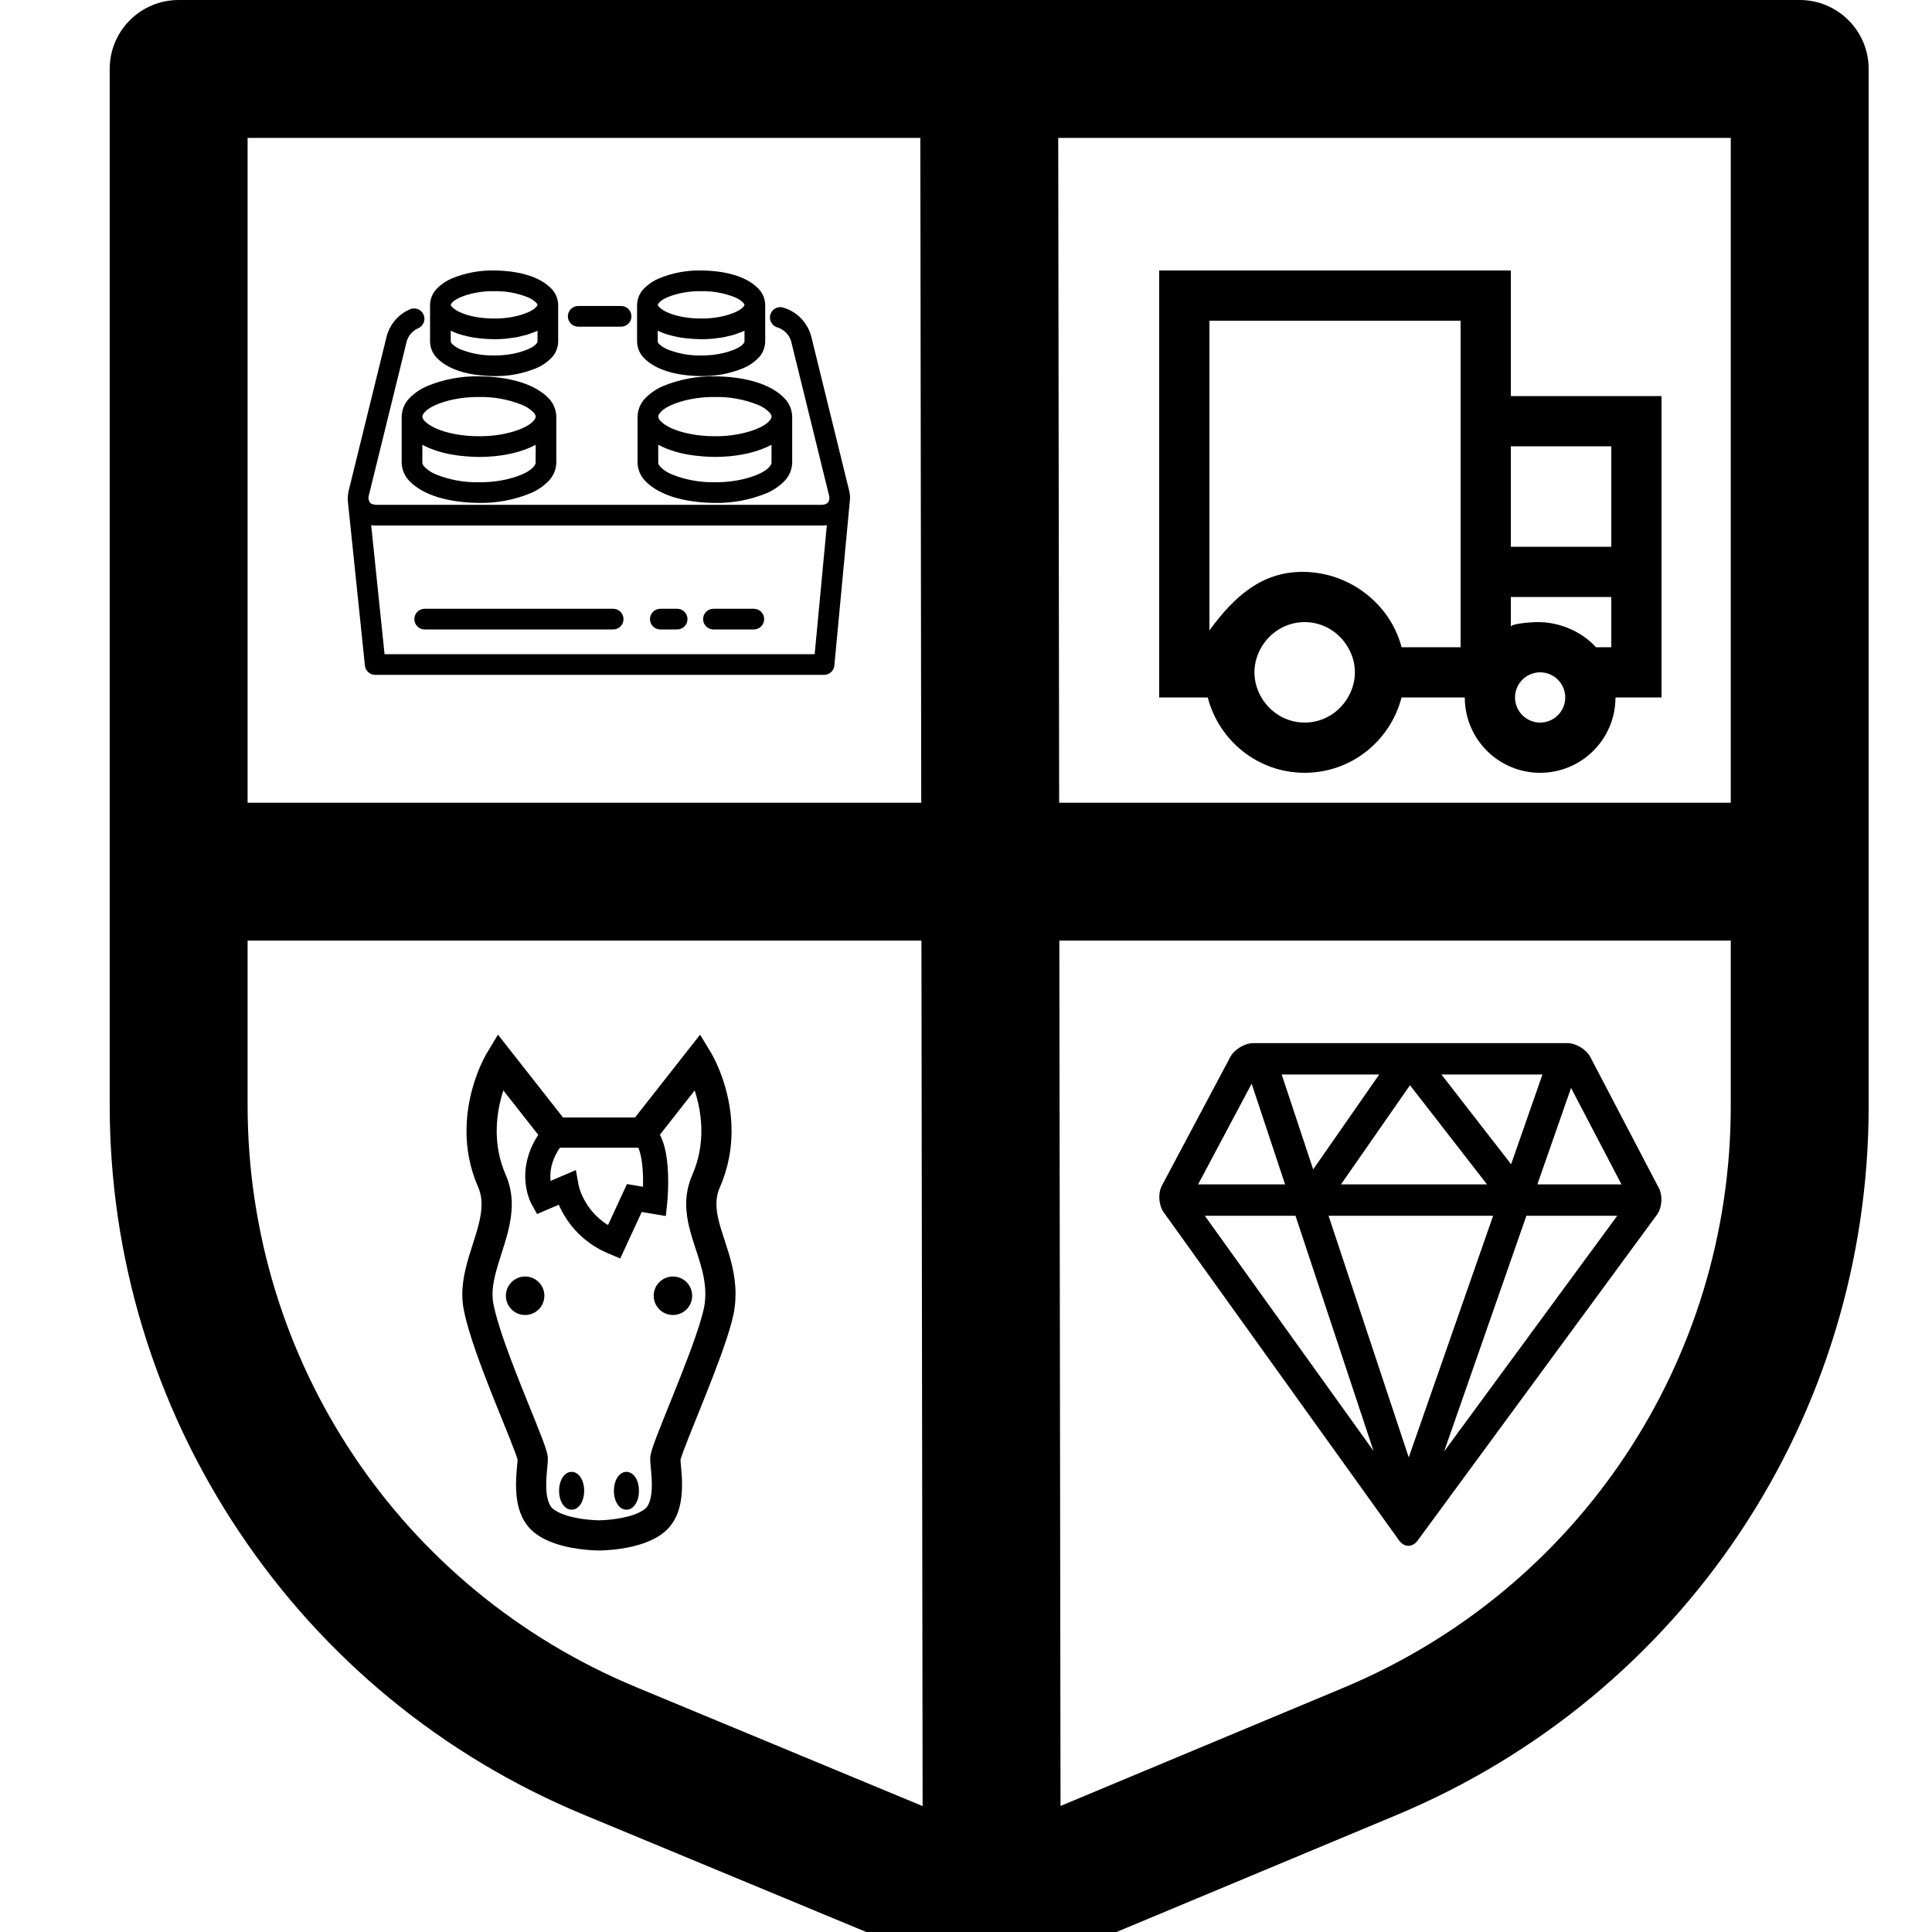
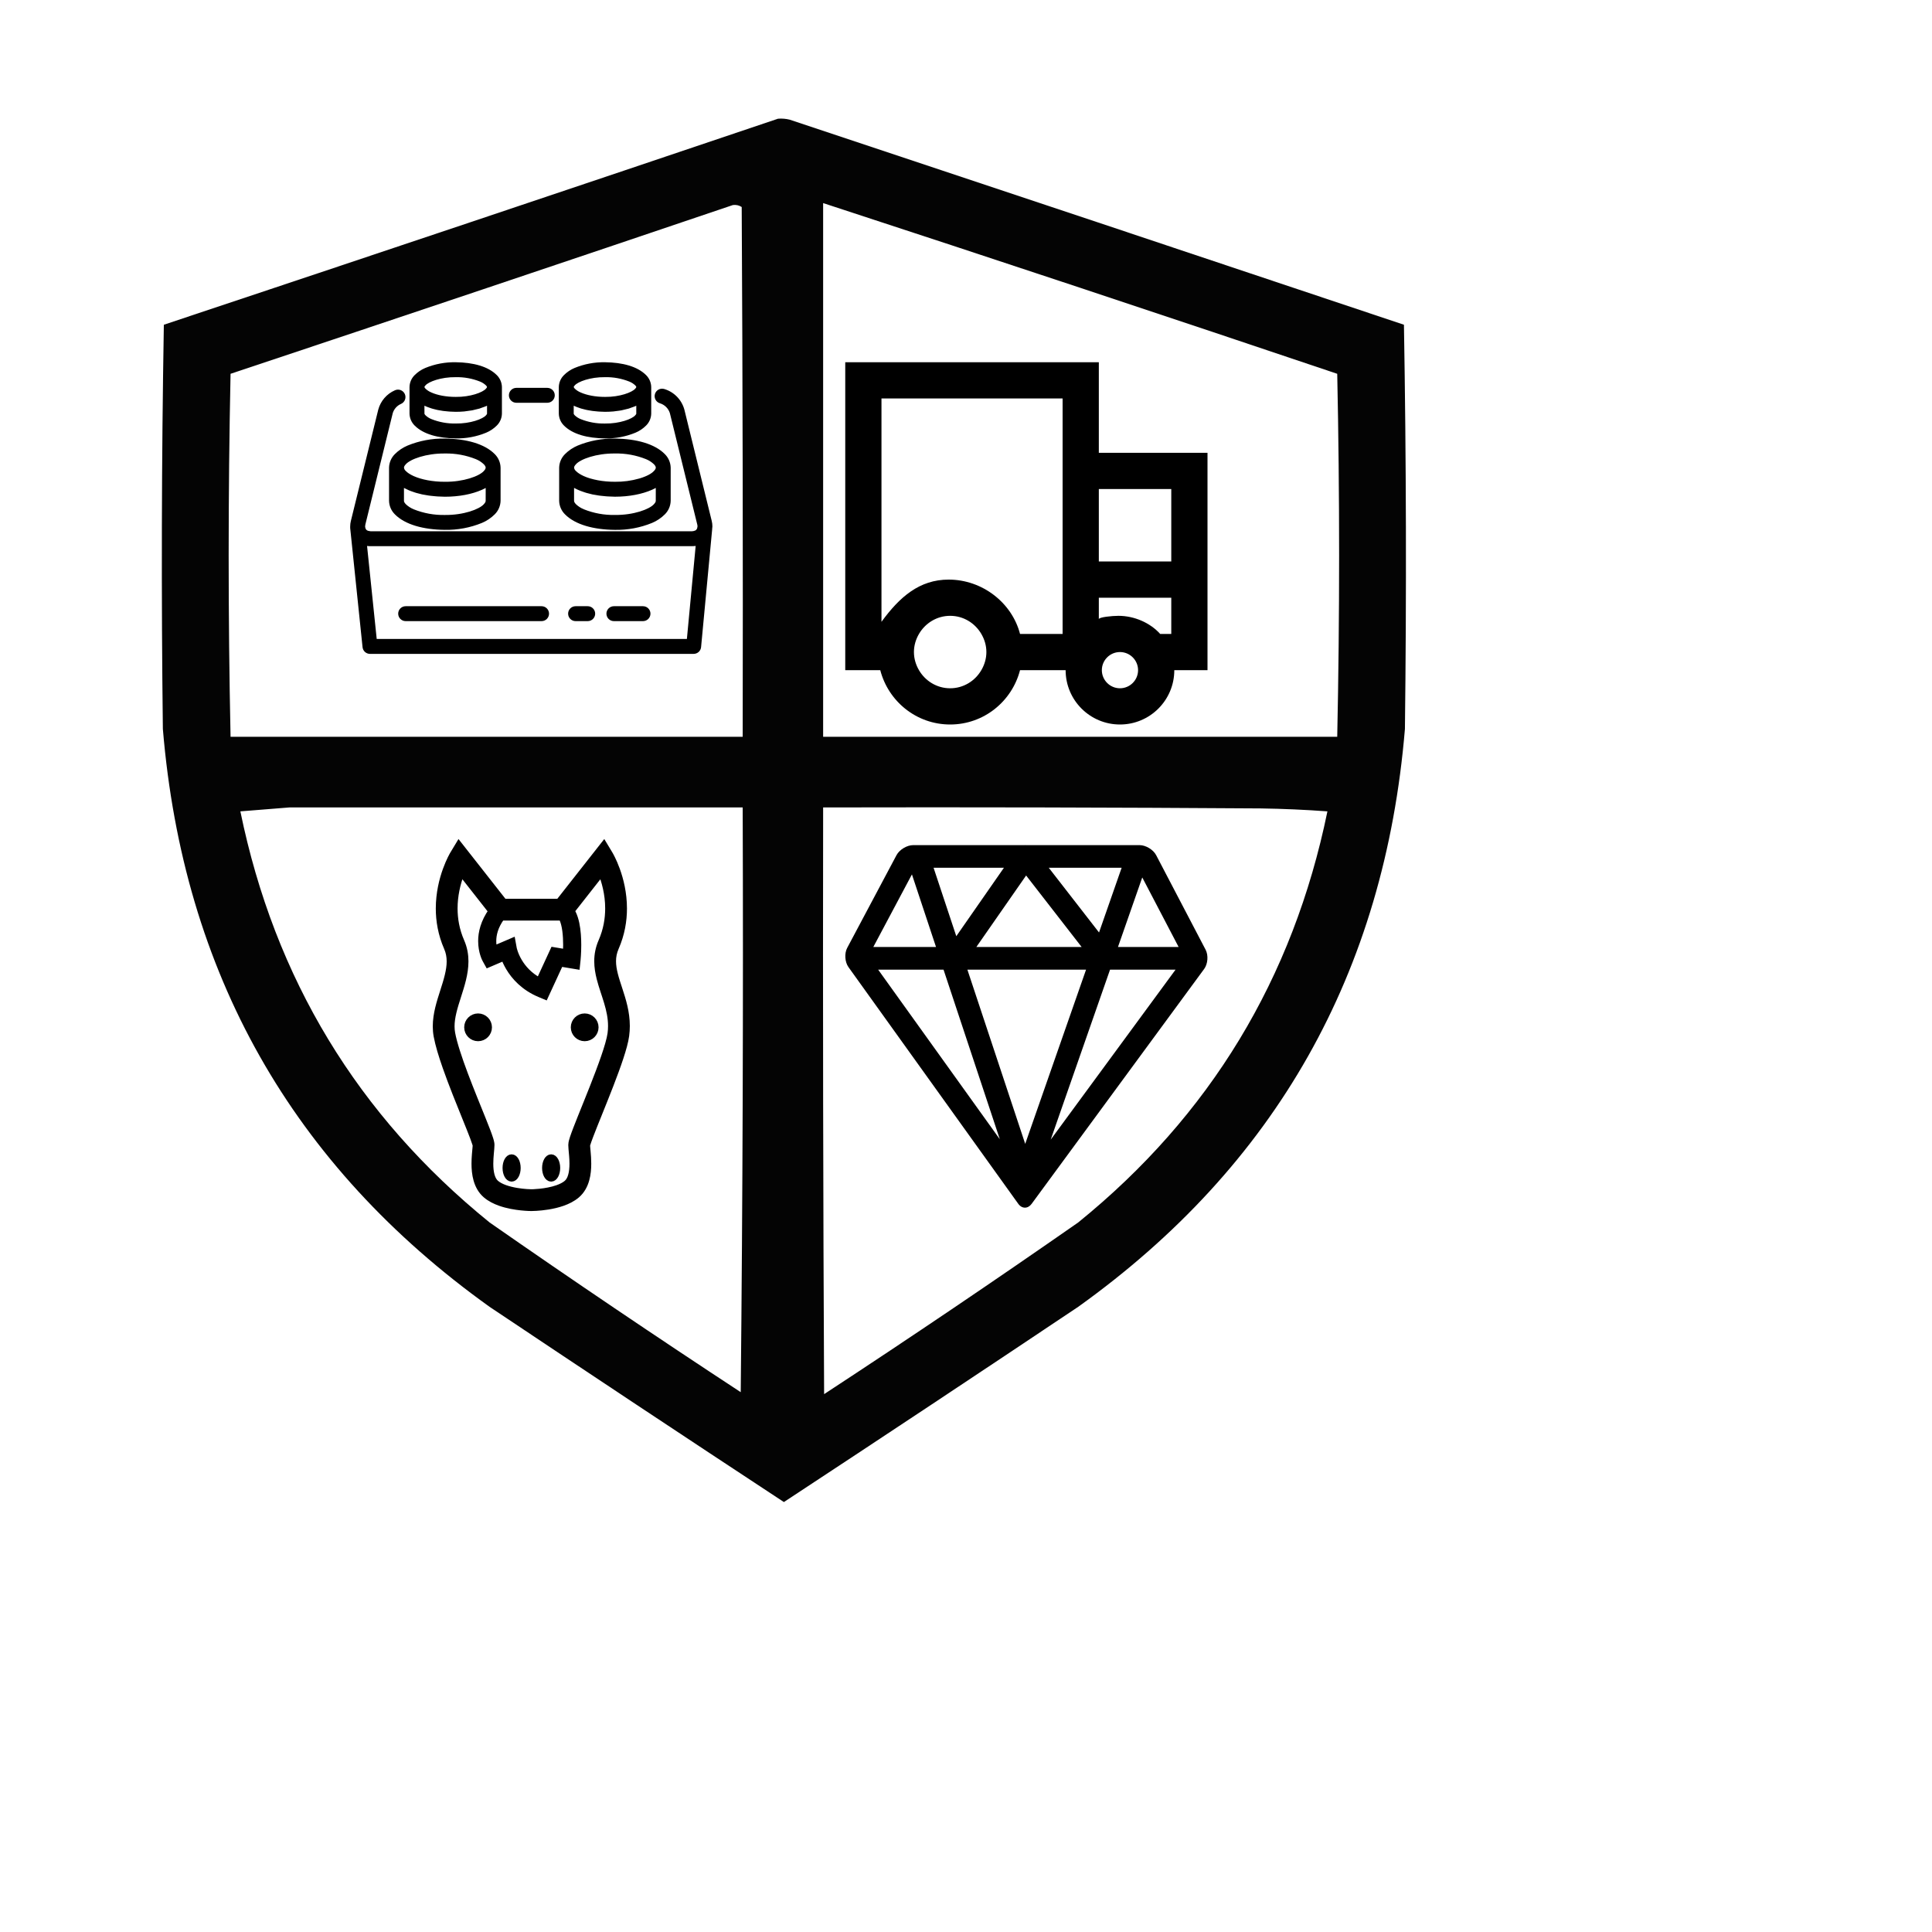
- <svg xmlns="http://www.w3.org/2000/svg" width="500" height="500">
-   <g>
-     <g>
-       <path d="M465.764,0H46.236c-9.855,0-17.845,7.99-17.845,17.845v268.146c0,39.426,11.572,77.598,33.462,110.389    c21.892,32.79,52.71,58.113,89.123,73.228l98.836,41.028c2.19,0.909,4.517,1.363,6.841,1.363c2.339,0,4.678-0.46,6.877-1.379    l97.897-40.893c74.221-31.003,122.18-103.011,122.18-183.448V17.845C483.609,7.99,475.619,0,465.764,0z M64.08,35.689h174.1    l0.236,172.055H64.08V35.689z M164.66,436.646c-61.1-25.364-100.58-84.5-100.58-150.655v-42.558h174.386l0.307,223.98    L164.66,436.646z M273.869,35.689h174.05v172.055H274.106L273.869,35.689z M447.919,286.28    c0,65.997-39.349,125.079-100.246,150.517l-73.21,30.582l-0.307-223.946h173.764V286.28z" />
+ <svg xmlns="http://www.w3.org/2000/svg" width="800" height="800" style="shape-rendering:geometricPrecision; text-rendering:geometricPrecision; image-rendering:optimizeQuality; fill-rule:evenodd; clip-rule:evenodd">
+   <g transform="scale(0.8125)">
+     <g transform="translate(0, 12)">
+       <path style="opacity:0.981" fill="#000000" d="M 396.5,48.5 C 398.527,48.338 400.527,48.505 402.5,49C 506.87,83.734 611.204,118.568 715.5,153.5C 716.667,222.164 716.833,290.831 716,359.5C 705.643,483.766 650.143,581.932 549.5,654C 499.636,687.363 449.636,720.53 399.5,753.5C 349.364,720.53 299.364,687.363 249.5,654C 148.857,581.932 93.357,483.766 83,359.5C 82.167,290.831 82.333,222.164 83.5,153.5C 188.005,118.665 292.338,83.665 396.5,48.5 Z M 419.5,91.5 C 506.946,120.093 594.279,149.093 681.5,178.5C 682.783,240.172 682.783,301.838 681.5,363.5C 594.167,363.5 506.833,363.5 419.5,363.5C 419.5,272.833 419.5,182.167 419.5,91.5 Z M 373.5,92.5 C 375.144,92.287 376.644,92.62 378,93.5C 378.5,183.499 378.667,273.499 378.5,363.5C 291.5,363.5 204.5,363.5 117.5,363.5C 116.213,301.839 116.213,240.172 117.5,178.5C 203.005,149.999 288.338,121.332 373.5,92.5 Z M 147.5,399.5 C 224.5,399.5 301.5,399.5 378.5,399.5C 378.833,498.836 378.5,598.169 377.5,697.5C 334.423,669.254 291.757,640.421 249.5,611C 182.313,556.558 139.979,486.725 122.5,401.5C 130.99,400.833 139.324,400.167 147.5,399.5 Z M 419.5,399.5 C 493.834,399.333 568.167,399.5 642.5,400C 653.848,400.168 665.181,400.668 676.5,401.5C 659.01,486.732 616.677,556.565 549.5,611C 506.765,640.786 463.599,669.952 420,698.5C 419.5,598.834 419.333,499.167 419.5,399.5 Z" />
    </g>
  </g>
-   <g transform="translate(90,70) scale(1.338054)">
+   <g transform="translate(145,150) scale(1.543909)">
    <path id="Path_28" data-name="Path 28" d="M736.185,530.844h8.3a2,2,0,0,0,0-4h-8.3a2,2,0,0,0,0,4Zm52.4,31.693-7.346-29.879a7.961,7.961,0,0,0-5.392-5.508,2,2,0,0,0-1.155,3.831,4.027,4.027,0,0,1,2.662,2.634l7.348,29.876a2.168,2.168,0,0,1,.066.515,2.242,2.242,0,0,1-.1.51,1.063,1.063,0,0,1-.317.466.446.446,0,0,1-.056.041.744.744,0,0,1-.1.065,2.376,2.376,0,0,1-.9.216h-.012v0h-86.17c-.074-.005-.136-.016-.2-.024a2.687,2.687,0,0,1-.5-.1c-.016-.005-.025-.012-.041-.017a1.38,1.38,0,0,1-.2-.086.867.867,0,0,1-.115-.08.817.817,0,0,1-.067-.049.93.93,0,0,1-.121-.138l-.018-.021a1.172,1.172,0,0,1-.091-.173l-.012-.024a1.374,1.374,0,0,1-.053-.164c-.01-.035-.019-.069-.027-.106-.006-.02-.01-.043-.014-.063-.013-.081-.025-.165-.035-.256a2.23,2.23,0,0,1,.068-.513l7.348-29.878a3.972,3.972,0,0,1,2.221-2.468,2,2,0,0,0-1.627-3.655,7.905,7.905,0,0,0-4.477,5.168L691.8,562.535a6.152,6.152,0,0,0-.184,1.469c0,.009,0,.018,0,.027a1.949,1.949,0,0,0,0,.418l3.316,31.948a2,2,0,0,0,1.989,1.792h86.814a2,2,0,0,0,1.992-1.812l2.967-31.54c0-.037,0-.072,0-.108a5.308,5.308,0,0,0,.068-.723A6.144,6.144,0,0,0,788.586,562.537Zm-6.664,31.653H698.73l-2.589-24.948a5.473,5.473,0,0,0,.97.063h86.2c.027,0,.052-.007.078-.007a5.52,5.52,0,0,0,.886-.061Zm-62-53.788a20.445,20.445,0,0,0,8.164-1.535,8.934,8.934,0,0,0,2.863-1.927,4.643,4.643,0,0,0,1.363-3.182v-2.5l0-4.6c0-.013,0-.025,0-.039a4.635,4.635,0,0,0-1.363-3.182c-2.347-2.356-6.351-3.409-11.027-3.465a20.486,20.486,0,0,0-8.166,1.537,8.916,8.916,0,0,0-2.861,1.928,4.629,4.629,0,0,0-1.366,3.182c0,.014,0,.026,0,.039l0,4.859v2.238a4.652,4.652,0,0,0,1.364,3.182C711.238,539.295,715.242,540.348,719.92,540.4Zm-8.393-13.78c0-.016-.011-.126.272-.432.806-.983,4.189-2.27,8.121-2.213a16.63,16.63,0,0,1,6.531,1.185,5.009,5.009,0,0,1,1.59,1.028c.283.306.268.416.271.432v0h-.005c0,.014.005.136-.284.446-.83.982-4.193,2.252-8.1,2.2-.326,0-.651-.007-.969-.021-.062,0-.123-.01-.183-.013-.256-.013-.51-.029-.756-.051-.061-.006-.118-.015-.176-.021-.246-.024-.49-.051-.727-.084-.076-.011-.148-.024-.224-.036-.213-.033-.426-.065-.631-.1-.1-.019-.186-.041-.281-.061-.176-.036-.354-.071-.524-.112-.146-.036-.285-.076-.426-.116-.1-.028-.214-.054-.316-.085-.213-.063-.412-.13-.6-.2-.024-.009-.051-.016-.075-.024-.215-.079-.42-.162-.611-.248a5.15,5.15,0,0,1-1.6-1.023c-.291-.31-.283-.432-.285-.446h0Zm0,5.007c.141.067.291.126.436.188.111.049.221.1.334.146.367.147.746.281,1.14.4.112.035.231.065.346.1.319.091.645.173.979.248.132.029.261.06.4.086.438.089.883.167,1.344.229.08.011.162.019.244.029q.609.077,1.242.125l.406.029c.5.031,1.008.055,1.526.061.777,0,1.535-.037,2.269-.1.342-.031.661-.092.991-.137.38-.05.775-.089,1.14-.158s.674-.162,1.008-.244.656-.142.961-.233c.281-.085.529-.2.8-.292.322-.117.66-.22.961-.353l.031-.015.006,0,.019-.009.207-.1v2.131c0,.014.012.125-.269.433-.809.981-4.189,2.27-8.121,2.212a16.61,16.61,0,0,1-6.531-1.186,5.069,5.069,0,0,1-1.59-1.026c-.283-.31-.268-.419-.272-.433Zm48.434,8.773a20.452,20.452,0,0,0,8.164-1.535,8.934,8.934,0,0,0,2.863-1.927,4.648,4.648,0,0,0,1.364-3.182v-2.5l0-4.6h0c0-.013,0-.025,0-.039a4.631,4.631,0,0,0-1.364-3.182c-2.345-2.356-6.349-3.409-11.027-3.465a20.48,20.48,0,0,0-8.164,1.537,8.906,8.906,0,0,0-2.861,1.928,4.62,4.62,0,0,0-1.366,3.182c0,.014,0,.026,0,.039l0,4.859v2.238a4.635,4.635,0,0,0,1.364,3.182C751.277,539.295,755.283,540.348,759.961,540.4Zm-8.393-13.78c0-.016-.013-.126.27-.432.808-.983,4.189-2.27,8.121-2.213a16.623,16.623,0,0,1,6.531,1.185,5,5,0,0,1,1.592,1.028c.283.306.268.416.27.432v0h-.006c0,.014.006.136-.284.446-.826.978-4.168,2.243-8.058,2.2h-.043c-.092,0-.18-.005-.27-.006-.234,0-.468-.005-.7-.015-.137-.007-.269-.018-.4-.027-.18-.012-.36-.021-.535-.037-.119-.011-.231-.028-.348-.04-.186-.021-.373-.039-.553-.065-.107-.014-.207-.034-.31-.05-.184-.029-.371-.056-.547-.089-.106-.02-.2-.044-.3-.066-.168-.035-.34-.068-.5-.107-.138-.034-.267-.072-.4-.108-.113-.031-.233-.06-.342-.093-.2-.059-.387-.124-.57-.189-.035-.012-.074-.023-.11-.036-.214-.079-.42-.161-.611-.247a5.175,5.175,0,0,1-1.6-1.023c-.287-.31-.281-.432-.281-.446h-.006Zm0,5.006c.135.064.28.121.418.182.119.052.237.107.36.156.363.145.736.278,1.125.4.121.037.244.069.367.1q.468.132.957.242c.135.03.269.062.408.089.436.088.879.166,1.336.228.084.011.172.019.256.03q.6.075,1.228.124l.414.029c.5.031,1,.054,1.516.061h.008c.777,0,1.535-.038,2.269-.1.256-.023.495-.071.745-.1.468-.058.941-.109,1.388-.193.307-.057.586-.143.881-.213.365-.087.742-.161,1.086-.265.266-.08.5-.186.754-.277.338-.12.689-.228,1-.367l.033-.015,0,0,.014-.006.215-.1v2.131c0,.014.011.123-.272.433-.807.981-4.189,2.27-8.119,2.212a16.613,16.613,0,0,1-6.533-1.186,5.094,5.094,0,0,1-1.59-1.026c-.281-.31-.266-.419-.27-.433Zm-49.531,16.614c0,.018,0,.034,0,.052l0,4v4.84a5.275,5.275,0,0,0,1.564,3.629c2.737,2.765,7.653,4.107,13.393,4.165a25.108,25.108,0,0,0,9.977-1.871,10.7,10.7,0,0,0,3.414-2.294,5.3,5.3,0,0,0,1.566-3.629v-4.149l0-4.694c0-.018,0-.034,0-.052a5.3,5.3,0,0,0-1.566-3.629c-2.737-2.767-7.653-4.108-13.391-4.165a25.12,25.12,0,0,0-9.98,1.87,10.689,10.689,0,0,0-3.414,2.295A5.3,5.3,0,0,0,702.037,548.242Zm25.914,8.9c0,.174-.058.433-.471.88-1.2,1.393-5.49,2.969-10.484,2.914a21.258,21.258,0,0,1-8.348-1.523,6.861,6.861,0,0,1-2.14-1.391c-.41-.447-.467-.706-.469-.88v-3.46c.063.034.135.061.2.1q.531.282,1.108.528c.17.072.347.139.521.207q.477.183.979.345c.179.057.355.116.541.17.472.136.959.261,1.463.371.082.017.166.035.25.051.507.1,1.029.192,1.562.268.186.027.375.049.565.072q.647.08,1.316.132c.185.016.369.031.557.043.621.039,1.252.067,1.9.073h0c.072,0,.143,0,.215-.005.4,0,.8-.009,1.2-.027.2-.009.4-.027.6-.041.26-.017.521-.029.775-.052.219-.02.432-.05.647-.074s.459-.047.683-.078.442-.071.662-.108.418-.063.621-.1c.225-.042.442-.094.661-.142.189-.041.382-.078.568-.122.23-.056.451-.121.676-.183.164-.045.334-.086.494-.135.232-.07.453-.149.678-.226.142-.049.291-.092.431-.144.242-.089.471-.187.7-.283.106-.044.219-.084.323-.13l.011-.005.036-.015c.337-.152.664-.312.978-.482ZM706.51,547.36c1.2-1.391,5.49-2.967,10.486-2.913a21.209,21.209,0,0,1,8.346,1.524,6.806,6.806,0,0,1,2.138,1.389c.413.447.469.708.471.882v.012h0a1.02,1.02,0,0,1-.236.584l-.008.009a3.142,3.142,0,0,1-.246.294c-1.225,1.391-5.5,2.947-10.463,2.892-.416,0-.828-.009-1.232-.026l-.153-.011c-.351-.017-.7-.04-1.041-.071-.074-.007-.142-.018-.215-.025-.316-.032-.628-.065-.933-.108-.07-.01-.135-.022-.2-.033-.3-.045-.6-.091-.891-.146-.066-.012-.127-.028-.193-.041-.283-.056-.567-.115-.836-.18-.076-.019-.147-.04-.221-.06-.252-.063-.5-.129-.74-.2-.088-.026-.166-.057-.254-.084-.211-.067-.426-.135-.623-.208-.121-.045-.231-.093-.346-.14-.15-.06-.306-.119-.447-.181s-.238-.117-.358-.174-.236-.112-.341-.168c-.149-.081-.28-.163-.412-.245-.057-.035-.123-.071-.178-.106a4.888,4.888,0,0,1-.848-.685,1.384,1.384,0,0,1-.49-.887h0l0-.012C706.041,548.068,706.1,547.809,706.51,547.36Zm69.5-2.747c-2.737-2.767-7.654-4.108-13.393-4.165a25.1,25.1,0,0,0-9.976,1.87,10.644,10.644,0,0,0-3.414,2.295,5.3,5.3,0,0,0-1.565,3.629c0,.03,0,.057,0,.086l0,3.346v5.463a5.274,5.274,0,0,0,1.567,3.629c2.734,2.765,7.652,4.107,13.388,4.165a25.114,25.114,0,0,0,9.981-1.871,10.7,10.7,0,0,0,3.412-2.294,5.284,5.284,0,0,0,1.564-3.629v-6.393l0-2.45c0-.018,0-.034,0-.052A5.292,5.292,0,0,0,776.006,544.613Zm-2.436,12.524c0,.174-.058.433-.468.88-1.2,1.393-5.493,2.969-10.489,2.914a21.237,21.237,0,0,1-8.344-1.523,6.79,6.79,0,0,1-2.14-1.391c-.412-.447-.469-.706-.471-.88v-3.46c.037.02.08.036.117.056.383.207.789.4,1.209.578.155.064.313.124.469.185.34.131.688.254,1.047.369.16.051.32.1.484.152.508.147,1.028.283,1.569.4l.078.016c.537.112,1.094.2,1.66.284.178.025.359.046.539.068q.658.081,1.336.135c.184.015.365.03.551.042.621.039,1.252.067,1.9.073q.716,0,1.412-.032c.149-.007.293-.02.44-.029.314-.02.629-.036.937-.064.164-.015.323-.038.485-.055.283-.031.568-.059.845-.1.178-.025.35-.058.528-.086.252-.04.508-.077.756-.123.181-.034.355-.077.533-.114.232-.05.469-.1.7-.151.182-.045.357-.1.535-.145.213-.058.43-.112.637-.174.174-.052.338-.112.506-.168.2-.067.408-.131.6-.2.162-.06.315-.127.471-.19.184-.073.373-.143.551-.221l.019-.01.024-.01q.507-.228.978-.481Zm0-8.883h0a.814.814,0,0,1-.088.341l0,0a1.659,1.659,0,0,1-.144.239c-.008.011-.022.024-.029.035a2.71,2.71,0,0,1-.225.27,4.4,4.4,0,0,1-.992.787l-.041.022c-.129.078-.268.156-.414.234l-.119.058c-.127.065-.256.13-.395.194l-.156.066c-.135.06-.27.119-.414.176l-.176.066c-.146.056-.291.112-.447.166-.051.018-.106.034-.157.052-.167.056-.337.112-.513.166-.035.011-.072.02-.108.03a22.56,22.56,0,0,1-6.535.875c-.416,0-.826-.009-1.232-.026l-.11-.008c-.367-.018-.73-.042-1.086-.074l-.039-.005a21.815,21.815,0,0,1-4.2-.79l-.008,0c-.3-.091-.591-.187-.869-.289-.06-.023-.113-.048-.174-.071-.213-.081-.421-.163-.617-.251-.1-.046-.193-.095-.291-.142-.137-.065-.277-.13-.4-.2-.164-.09-.313-.181-.457-.272-.041-.026-.09-.051-.129-.077a4.846,4.846,0,0,1-.85-.687,1.381,1.381,0,0,1-.492-.887h0l0-.012c0-.174.059-.433.473-.882,1.2-1.391,5.488-2.967,10.482-2.913a21.213,21.213,0,0,1,8.348,1.524,6.824,6.824,0,0,1,2.139,1.389c.412.447.468.708.47.882Zm-30.623,37.151H706.49a2,2,0,1,0,0,4h36.457a2,2,0,0,0,0-4Zm27.2,0h-7.81a2,2,0,1,0,0,4h7.81a2,2,0,0,0,0-4Zm-14.83,0h-3.256a2,2,0,0,0,0,4h3.256a2,2,0,0,0,0-4Z" transform="translate(-691.613 -519.975)" stroke-width="5" fill="black" />
  </g>
-   <g transform="translate(300,70) scale(6.5)">
+   <g transform="translate(350,150) scale(7.5)">
    <defs>

</defs>
    <g id="Page-1" stroke="none" stroke-width="1" fill="none" fill-rule="evenodd">
      <g id="Dribbble-Light-Preview" transform="translate(-300, -5319)" fill="#000000">
        <g id="icons" transform="translate(56, 160)">
          <path d="M258,5170 L262,5170 L262,5166 L258,5166 L258,5170 Z M262,5174 L261.388,5174 C260.839,5173.39 259.968,5173 259.083,5173 C258.731,5173 258,5173.072 258,5173.184 L258,5172 L262,5172 L262,5174 Z M259.167,5177 C258.615,5177 258.167,5176.551 258.167,5176 C258.167,5175.449 258.615,5175 259.167,5175 C259.718,5175 260.167,5175.449 260.167,5176 C260.167,5176.551 259.718,5177 259.167,5177 L259.167,5177 Z M256,5174 L253.65,5174 C253.204,5172.278 251.57,5171 249.708,5171 C248.097,5171 247,5171.958 246,5173.331 L246,5161 L256,5161 L256,5174 Z M251.513,5176 C251.167,5176.595 250.529,5177 249.792,5177 C249.055,5177 248.417,5176.595 248.07,5176 C247.898,5175.705 247.792,5175.366 247.792,5175 C247.792,5174.634 247.898,5174.295 248.07,5174 C248.417,5173.405 249.055,5173 249.792,5173 C250.529,5173 251.166,5173.405 251.513,5174 C251.686,5174.295 251.792,5174.634 251.792,5175 C251.792,5175.366 251.686,5175.705 251.513,5176 L251.513,5176 Z M258,5164 L258,5159 L244,5159 L244,5176 L245.933,5176 C246.379,5177.722 247.93,5179 249.792,5179 C251.653,5179 253.204,5177.722 253.65,5176 L256.167,5176 C256.167,5177.657 257.51,5179 259.167,5179 C260.824,5179 262.167,5177.657 262.167,5176 L264,5176 L264,5164 L258,5164 Z" id="truck-[#652]">

</path>
        </g>
      </g>
    </g>
  </g>
-   <g transform="translate(90,270) scale(0.2539062)">
+   <g transform="translate(145,350) scale(0.2929688)">
    <style type="text/css">
    .st0 {
        fill: #000000;
        stroke: black;
        stroke-width: 10;
    }
</style>
    <g>
      <path class="st0" d="M379.987,204.198c-2.456-7.501-4.813-14.566-6.504-21.254c-1.703-6.702-2.74-12.982-2.734-19.03   c0.014-6.464,1.116-12.664,4.028-19.346c8.406-19.214,11.436-38.125,11.43-55.186c-0.007-21.895-4.92-40.806-9.799-54.335   c-4.893-13.528-9.785-21.703-10.05-22.146L358.588,0l-63.354,80.633h-78.25L153.637,0.007l-7.771,12.889   c-0.264,0.449-5.157,8.624-10.049,22.152c-4.886,13.529-9.792,32.426-9.799,54.335c-0.006,17.061,3.024,35.972,11.43,55.179   c2.806,6.438,3.928,12.816,3.935,19.604c0.052,12.863-4.371,27.25-9.323,42.582c-4.873,15.352-10.268,31.647-10.314,49.23   c0,4.483,0.37,9.052,1.222,13.641c2.311,12.433,6.96,27.554,12.631,43.77c8.504,24.285,19.34,50.881,28.029,72.34   c4.338,10.717,8.148,20.152,10.809,27.25c1.327,3.533,2.37,6.491,3.018,8.59c0.323,1.043,0.554,1.876,0.66,2.351l0.026,0.132   c-0.013,0.694-0.079,1.81-0.211,3.275c-0.436,5.183-1.433,13.523-1.44,22.72c0.013,7.171,0.588,14.936,2.753,22.602   c2.153,7.62,6.055,15.358,12.935,21.254c5.956,5.084,12.908,8.432,19.907,10.928c10.518,3.698,21.327,5.401,29.646,6.286   c8.313,0.872,14.117,0.884,14.381,0.884c0.357-0.013,10.538,0,23.427-2.08c6.444-1.056,13.576-2.622,20.594-5.091   c7.005-2.496,13.952-5.844,19.914-10.928c6.874-5.896,10.776-13.634,12.935-21.254c2.166-7.666,2.74-15.438,2.746-22.608   c0-6.141-0.449-11.859-0.872-16.56c-0.211-2.35-0.422-4.444-0.561-6.154c-0.132-1.453-0.198-2.549-0.211-3.249   c0.086-0.382,0.27-1.129,0.561-2.06c0.759-2.522,2.159-6.47,3.981-11.271c6.398-16.89,17.98-44.575,28.458-71.646   c5.242-13.543,10.215-26.966,14.169-38.97c3.956-12.044,6.907-22.502,8.082-31.006c0.634-4.676,0.918-9.238,0.918-13.675   C390.241,236.03,384.866,219.186,379.987,204.198z M213.636,101.426h85.618c0.31,0.515,0.614,1.057,0.918,1.664   c2.12,4.278,3.711,10.591,4.609,17.378c0.924,6.788,1.228,14.05,1.228,20.482c0,4.186-0.125,8.009-0.284,11.146l-18.21-3.038   l-20,43.314c-14.864-7.844-23.83-18.521-29.343-27.791c-3.136-5.289-5.098-10.102-6.253-13.523   c-0.574-1.703-0.951-3.063-1.182-3.954l-0.224-0.978l-0.039-0.198l-1.757-9.613l-25.711,11.02   c-0.819-3.117-1.539-7.138-1.532-11.898C201.52,126.305,203.944,114.638,213.636,101.426z M368.736,266.337   c-0.495,3.704-1.704,9.006-3.48,15.186c-6.193,21.763-19.036,54.255-30.287,82.185c-5.632,13.991-10.875,26.88-14.757,36.982   c-1.941,5.052-3.546,9.396-4.721,12.955c-0.588,1.796-1.076,3.381-1.459,4.886c-0.185,0.766-0.357,1.492-0.489,2.284   c-0.132,0.805-0.258,1.638-0.264,2.832c0.007,1.776,0.133,3.513,0.298,5.448c0.495,5.725,1.366,13.232,1.366,20.944   c0.007,5.982-0.548,11.99-1.961,16.929c-1.42,4.978-3.546,8.65-6.471,11.159c-3.129,2.707-7.877,5.203-13.297,7.091   c-8.122,2.885-17.597,4.47-24.9,5.229c-3.651,0.384-6.774,0.575-8.94,0.674c-1.083,0.04-1.935,0.066-2.496,0.08l-0.621,0.013   h-0.145h-0.046c-0.792,0-10.195-0.125-21.103-1.994c-5.447-0.924-11.257-2.298-16.461-4.173c-5.21-1.875-9.752-4.298-12.796-6.926   c-2.919-2.502-5.045-6.174-6.471-11.152c-1.406-4.932-1.968-10.948-1.954-16.923c0-5.13,0.383-10.214,0.786-14.691   c0.205-2.245,0.416-4.338,0.574-6.26c0.166-1.934,0.298-3.658,0.304-5.448c-0.014-1.287-0.152-2.192-0.304-3.076   c-0.304-1.664-0.733-3.216-1.28-4.998c-2.034-6.55-5.85-16.269-10.703-28.346c-7.257-18.045-16.738-41.01-25.091-63.248   c-8.345-22.185-15.542-43.842-18.157-58.13c-0.601-3.242-0.872-6.524-0.872-9.871c-0.053-13.093,4.371-27.566,9.323-42.886   c4.86-15.338,10.261-31.522,10.314-48.926c0.007-9.138-1.604-18.626-5.685-27.929c-7.124-16.296-9.68-32.209-9.686-46.854   c-0.006-18.758,4.265-35.405,8.564-47.269c0.535-1.486,1.07-2.899,1.598-4.226l43.407,55.252   c-11.066,15.484-14.533,30.478-14.487,42.298c0.026,15.418,5.454,25.341,5.844,26.074l3.42,6.154l22.687-9.719   c1.473,4.04,3.645,9.046,6.92,14.579c7.547,12.796,20.99,28.062,43.552,37.438l6.932,2.892l21.44-46.457l23.097,3.843l0.865-8.241   c0.012-0.172,0.957-9.178,0.957-21.05c-0.007-9.231-0.548-20.152-2.688-30.293c-1.082-5.071-2.562-9.964-4.747-14.434   c-0.594-1.202-1.255-2.384-1.968-3.526l43.05-54.79c4.734,11.945,10.221,30.36,10.168,51.476c0,14.638-2.556,30.544-9.687,46.854   c-4.113,9.362-5.783,18.732-5.764,27.678c0,8.399,1.406,16.408,3.361,24.133c2.951,11.595,7.124,22.615,10.406,33.688   c3.302,11.073,5.738,22.092,5.738,33.714C369.469,258.994,369.244,262.613,368.736,266.337z" />
      <path class="st0" d="M228.176,441.839c-4.305,0-7.798,6.398-7.798,14.288c0,7.896,3.493,14.295,7.798,14.295   c4.305,0,7.798-6.398,7.798-14.295C235.974,448.237,232.481,441.839,228.176,441.839z" />
      <path class="st0" d="M284.049,441.839c-4.305,0-7.798,6.398-7.798,14.288c0,7.896,3.493,14.295,7.798,14.295   c4.305,0,7.791-6.398,7.791-14.295C291.84,448.237,288.354,441.839,284.049,441.839z" />
      <path class="st0" d="M180.781,242.726c-8.075,0-14.618,6.537-14.618,14.612c0,8.082,6.543,14.619,14.618,14.619   c8.076,0,14.612-6.537,14.612-14.619C195.393,249.262,188.856,242.726,180.781,242.726z" />
      <path class="st0" d="M331.443,242.726c-8.075,0-14.612,6.537-14.612,14.612c0,8.082,6.537,14.619,14.612,14.619   c8.076,0,14.619-6.537,14.619-14.619C346.062,249.262,339.519,242.726,331.443,242.726z" />
    </g>
  </g>
-   <g transform="translate(300,270) scale(4.0625)">
+   <g transform="translate(350,350) scale(4.6875)">
    <path d="M31.835 9.233l-4.371-8.358c-0.255-0.487-0.915-0.886-1.464-0.886h-10.060c-0.011-0.001-0.022-0.003-0.033-0.004-0.009 0-0.018 0.003-0.027 0.004h-9.88c-0.55 0-1.211 0.398-1.47 0.883l-4.359 8.197c-0.259 0.486-0.207 1.248 0.113 1.696l15.001 20.911c0.161 0.224 0.375 0.338 0.588 0.338 0.212 0 0.424-0.11 0.587-0.331l15.247-20.758c0.325-0.444 0.383-1.204 0.128-1.691zM29.449 8.988h-5.358l2.146-6.144zM17.979 1.99h6.436l-1.997 5.716zM20.882 8.988h-9.301l4.396-6.316zM9.809 8.034l-2.006-6.044h6.213zM21.273 10.988l-5.376 15.392-5.108-15.392h10.484zM13.654 25.971l-10.748-14.983h5.776zM23.392 10.988h5.787l-11.030 15.018zM5.89 2.575l2.128 6.413h-5.539z" />
  </g>
</svg>
